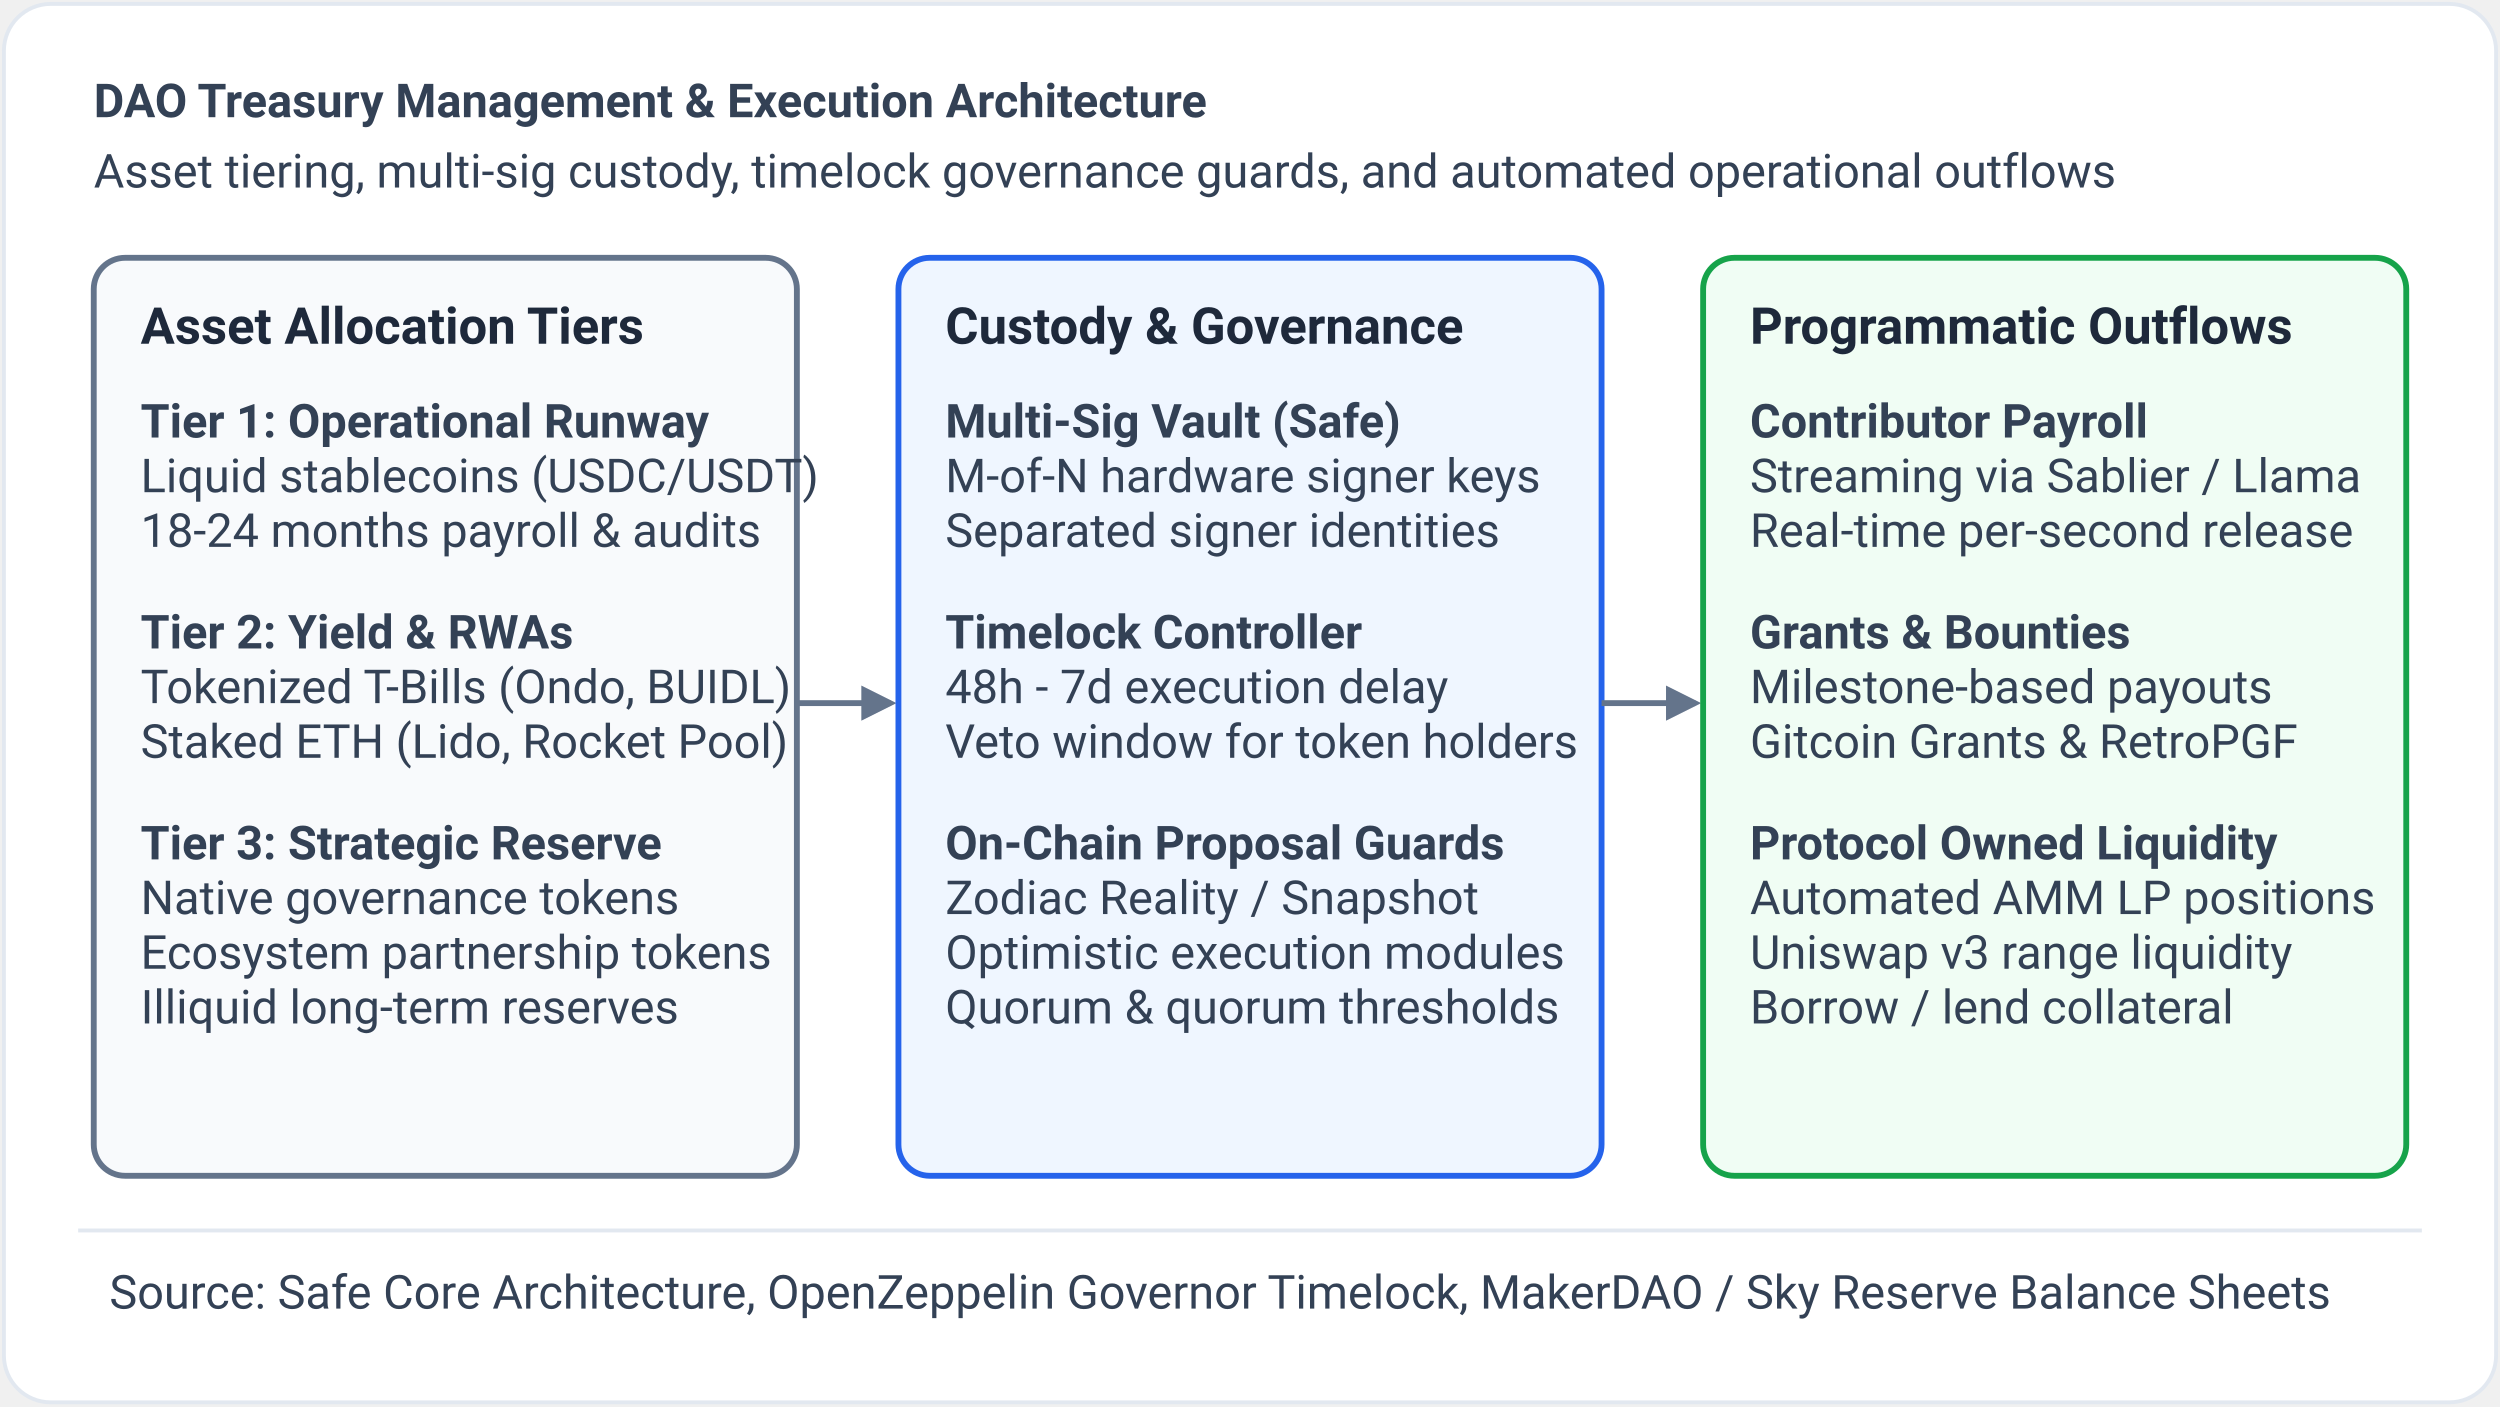
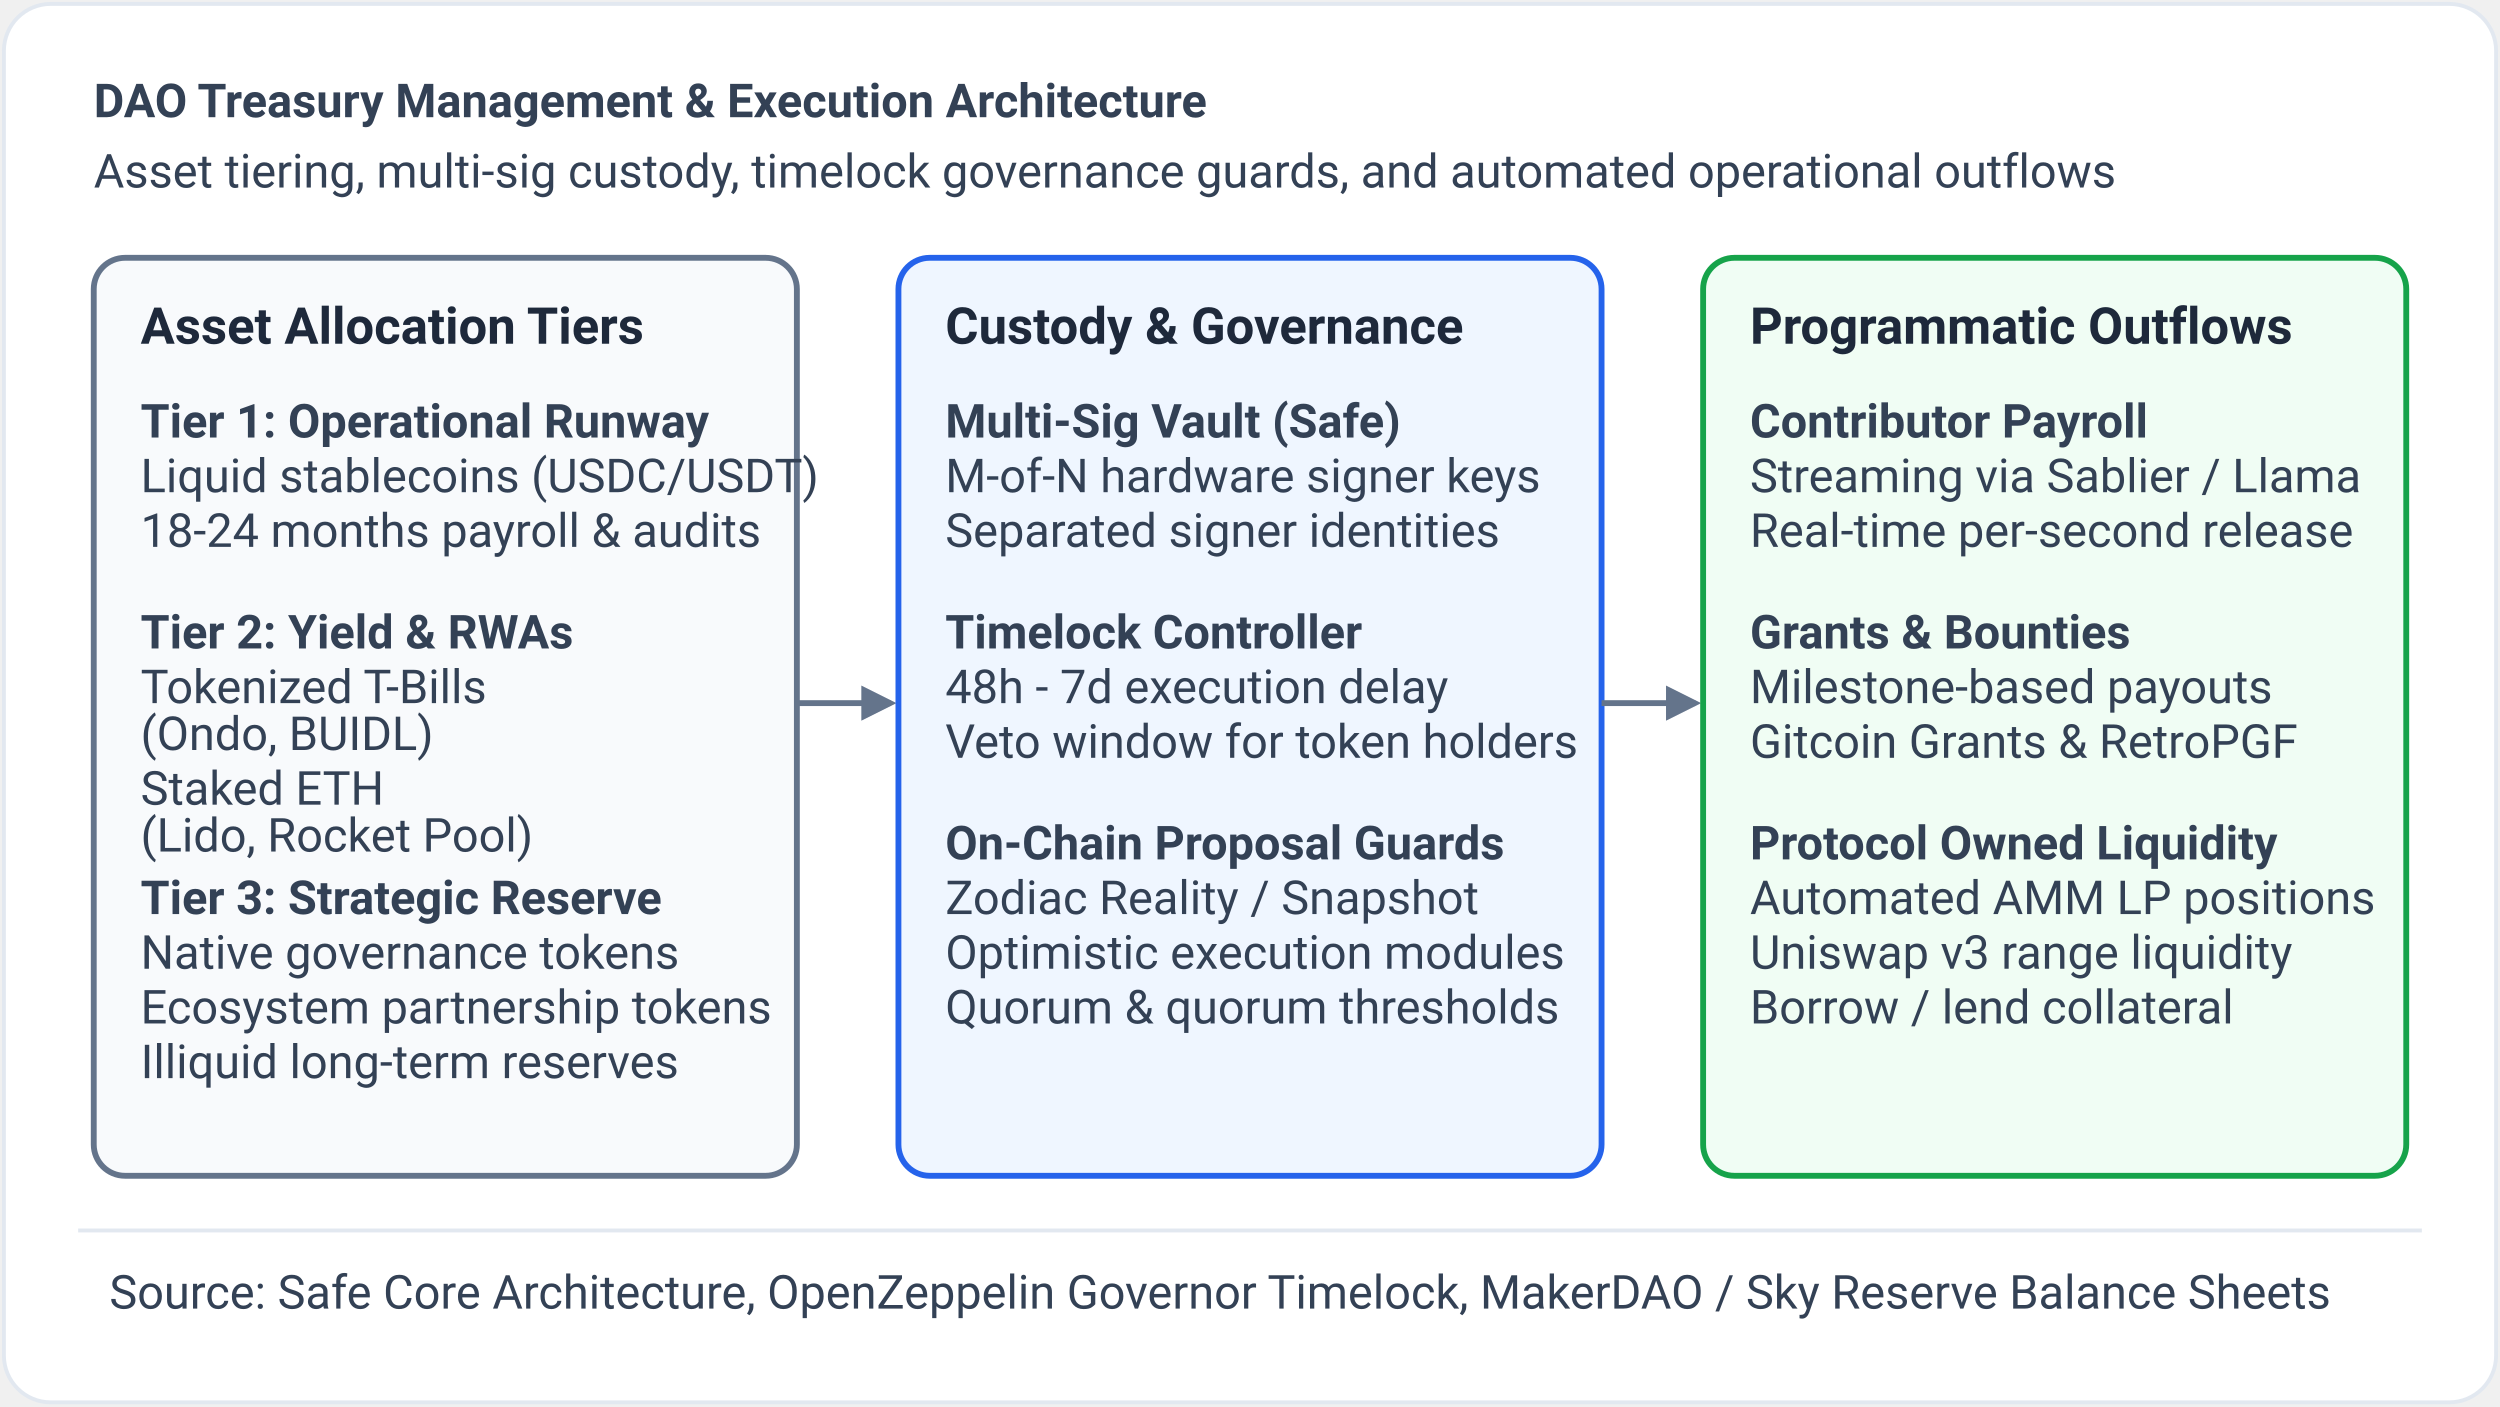
<svg xmlns="http://www.w3.org/2000/svg" viewBox="0 0 640 360" role="img" aria-labelledby="dt-title dt-desc">
  <style>
text{font-family:-apple-system,BlinkMacSystemFont,"Segoe UI",Roboto,Helvetica,Arial,sans-serif;font-size:12px;fill:#334155}
.header{font-weight:700;fill:#1e293b;font-size:13px}
.card{fill:#ffffff;stroke:#e2e8f0}.grid{stroke:#e2e8f0}
.box-tier{fill:#f8fafc;stroke:#64748b;stroke-width:1.5}
.box-safe{fill:#eff6ff;stroke:#2563eb;stroke-width:1.5}
.box-out{fill:#f0fdf4;stroke:#16a34a;stroke-width:1.5}
.arrow{stroke:#64748b;stroke-width:1.5;fill:none;marker-end:url(#arrowhead-dt)}
@media (prefers-color-scheme:dark){
text{fill:#cbd5e1}.header{fill:#f1f5f9}.card{fill:#0f172a;stroke:#1e293b}.grid{stroke:#334155}
.box-tier{fill:#1e293b;stroke:#475569}.box-safe{fill:#172554;stroke:#60a5fa}.box-out{fill:#052e16;stroke:#4ade80}
.arrow{stroke:#94a3b8}
}
</style>
  <defs>
    <marker id="arrowhead-dt" markerWidth="6" markerHeight="6" refX="5" refY="3" orient="auto">
      <polygon points="0 0, 6 3, 0 6" fill="#64748b" />
    </marker>
  </defs>
  <rect class="card" x="1" y="1" width="638" height="358" rx="12" />
  <text x="24" y="30" font-weight="700" font-size="15">DAO Treasury Management &amp; Execution Architecture</text>
  <text x="24" y="48" font-size="11" fill="#64748b">Asset tiering, multi-sig custody, timelock governance guards, and automated operational outflows</text>
  <rect class="box-tier" x="24" y="66" width="180" height="235" rx="8" />
  <text x="36" y="88" class="header" fill="#2563eb">Asset Allocation Tiers</text>
  <text x="36" y="112" font-weight="600" font-size="11">Tier 1: Operational Runway</text>
  <text x="36" y="126" font-size="10" fill="#64748b">Liquid stablecoins (USDC/USDT)</text>
  <text x="36" y="140" font-size="10" fill="#64748b">18-24 months payroll &amp; audits</text>
  <text x="36" y="166" font-weight="600" font-size="11">Tier 2: Yield &amp; RWAs</text>
-   <text x="36" y="180" font-size="10" fill="#64748b">Tokenized T-Bills (Ondo, BUIDL)</text>
-   <text x="36" y="194" font-size="10" fill="#64748b">Staked ETH (Lido, Rocket Pool)</text>
-   <text x="36" y="220" font-weight="600" font-size="11">Tier 3: Strategic Reserve</text>
-   <text x="36" y="234" font-size="10" fill="#64748b">Native governance tokens</text>
-   <text x="36" y="248" font-size="10" fill="#64748b">Ecosystem partnership tokens</text>
-   <text x="36" y="262" font-size="10" fill="#64748b">Illiquid long-term reserves</text>
+   <text x="36" y="180" font-size="9" fill="#64748b">Tokenized T-Bills<tspan x="36" dy="12">(Ondo, BUIDL)</tspan>
+   </text>
+   <text x="36" y="206" font-size="9" fill="#64748b">Staked ETH<tspan x="36" dy="12">(Lido, Rocket Pool)</tspan>
+   </text>
+   <text x="36" y="234" font-weight="600" font-size="11">Tier 3: Strategic Reserve</text>
+   <text x="36" y="248" font-size="10" fill="#64748b">Native governance tokens</text>
+   <text x="36" y="262" font-size="10" fill="#64748b">Ecosystem partnership tokens</text>
+   <text x="36" y="276" font-size="10" fill="#64748b">Illiquid long-term reserves</text>
  <line class="arrow" x1="204" y1="180" x2="228" y2="180" />
  <rect class="box-safe" x="230" y="66" width="180" height="235" rx="8" />
  <text x="242" y="88" class="header" fill="#2563eb">Custody &amp; Governance</text>
  <text x="242" y="112" font-weight="600" font-size="11">Multi-Sig Vault (Safe)</text>
  <text x="242" y="126" font-size="10" fill="#64748b">M-of-N hardware signer keys</text>
  <text x="242" y="140" font-size="10" fill="#64748b">Separated signer identities</text>
  <text x="242" y="166" font-weight="600" font-size="11">Timelock Controller</text>
  <text x="242" y="180" font-size="10" fill="#64748b">48h - 7d execution delay</text>
  <text x="242" y="194" font-size="10" fill="#64748b">Veto window for token holders</text>
  <text x="242" y="220" font-weight="600" font-size="11">On-Chain Proposal Guards</text>
  <text x="242" y="234" font-size="10" fill="#64748b">Zodiac Reality / Snapshot</text>
  <text x="242" y="248" font-size="10" fill="#64748b">Optimistic execution modules</text>
  <text x="242" y="262" font-size="10" fill="#64748b">Quorum &amp; quorum thresholds</text>
  <line class="arrow" x1="410" y1="180" x2="434" y2="180" />
  <rect class="box-out" x="436" y="66" width="180" height="235" rx="8" />
  <text x="448" y="88" class="header" fill="#16a34a">Programmatic Outflows</text>
  <text x="448" y="112" font-weight="600" font-size="11">Contributor Payroll</text>
  <text x="448" y="126" font-size="10" fill="#64748b">Streaming via Sablier / Llama</text>
  <text x="448" y="140" font-size="10" fill="#64748b">Real-time per-second release</text>
  <text x="448" y="166" font-weight="600" font-size="11">Grants &amp; Bounties</text>
  <text x="448" y="180" font-size="10" fill="#64748b">Milestone-based payouts</text>
  <text x="448" y="194" font-size="10" fill="#64748b">Gitcoin Grants &amp; RetroPGF</text>
  <text x="448" y="220" font-weight="600" font-size="11">Protocol Owned Liquidity</text>
  <text x="448" y="234" font-size="10" fill="#64748b">Automated AMM LP positions</text>
  <text x="448" y="248" font-size="10" fill="#64748b">Uniswap v3 range liquidity</text>
  <text x="448" y="262" font-size="10" fill="#64748b">Borrow / lend collateral</text>
  <line class="grid" x1="20" y1="315" x2="620" y2="315" />
  <text x="28" y="335" font-size="10" fill="#64748b">Source: Safe Core Architecture, OpenZeppelin Governor Timelock, MakerDAO / Sky Reserve Balance Sheets</text>
</svg>
